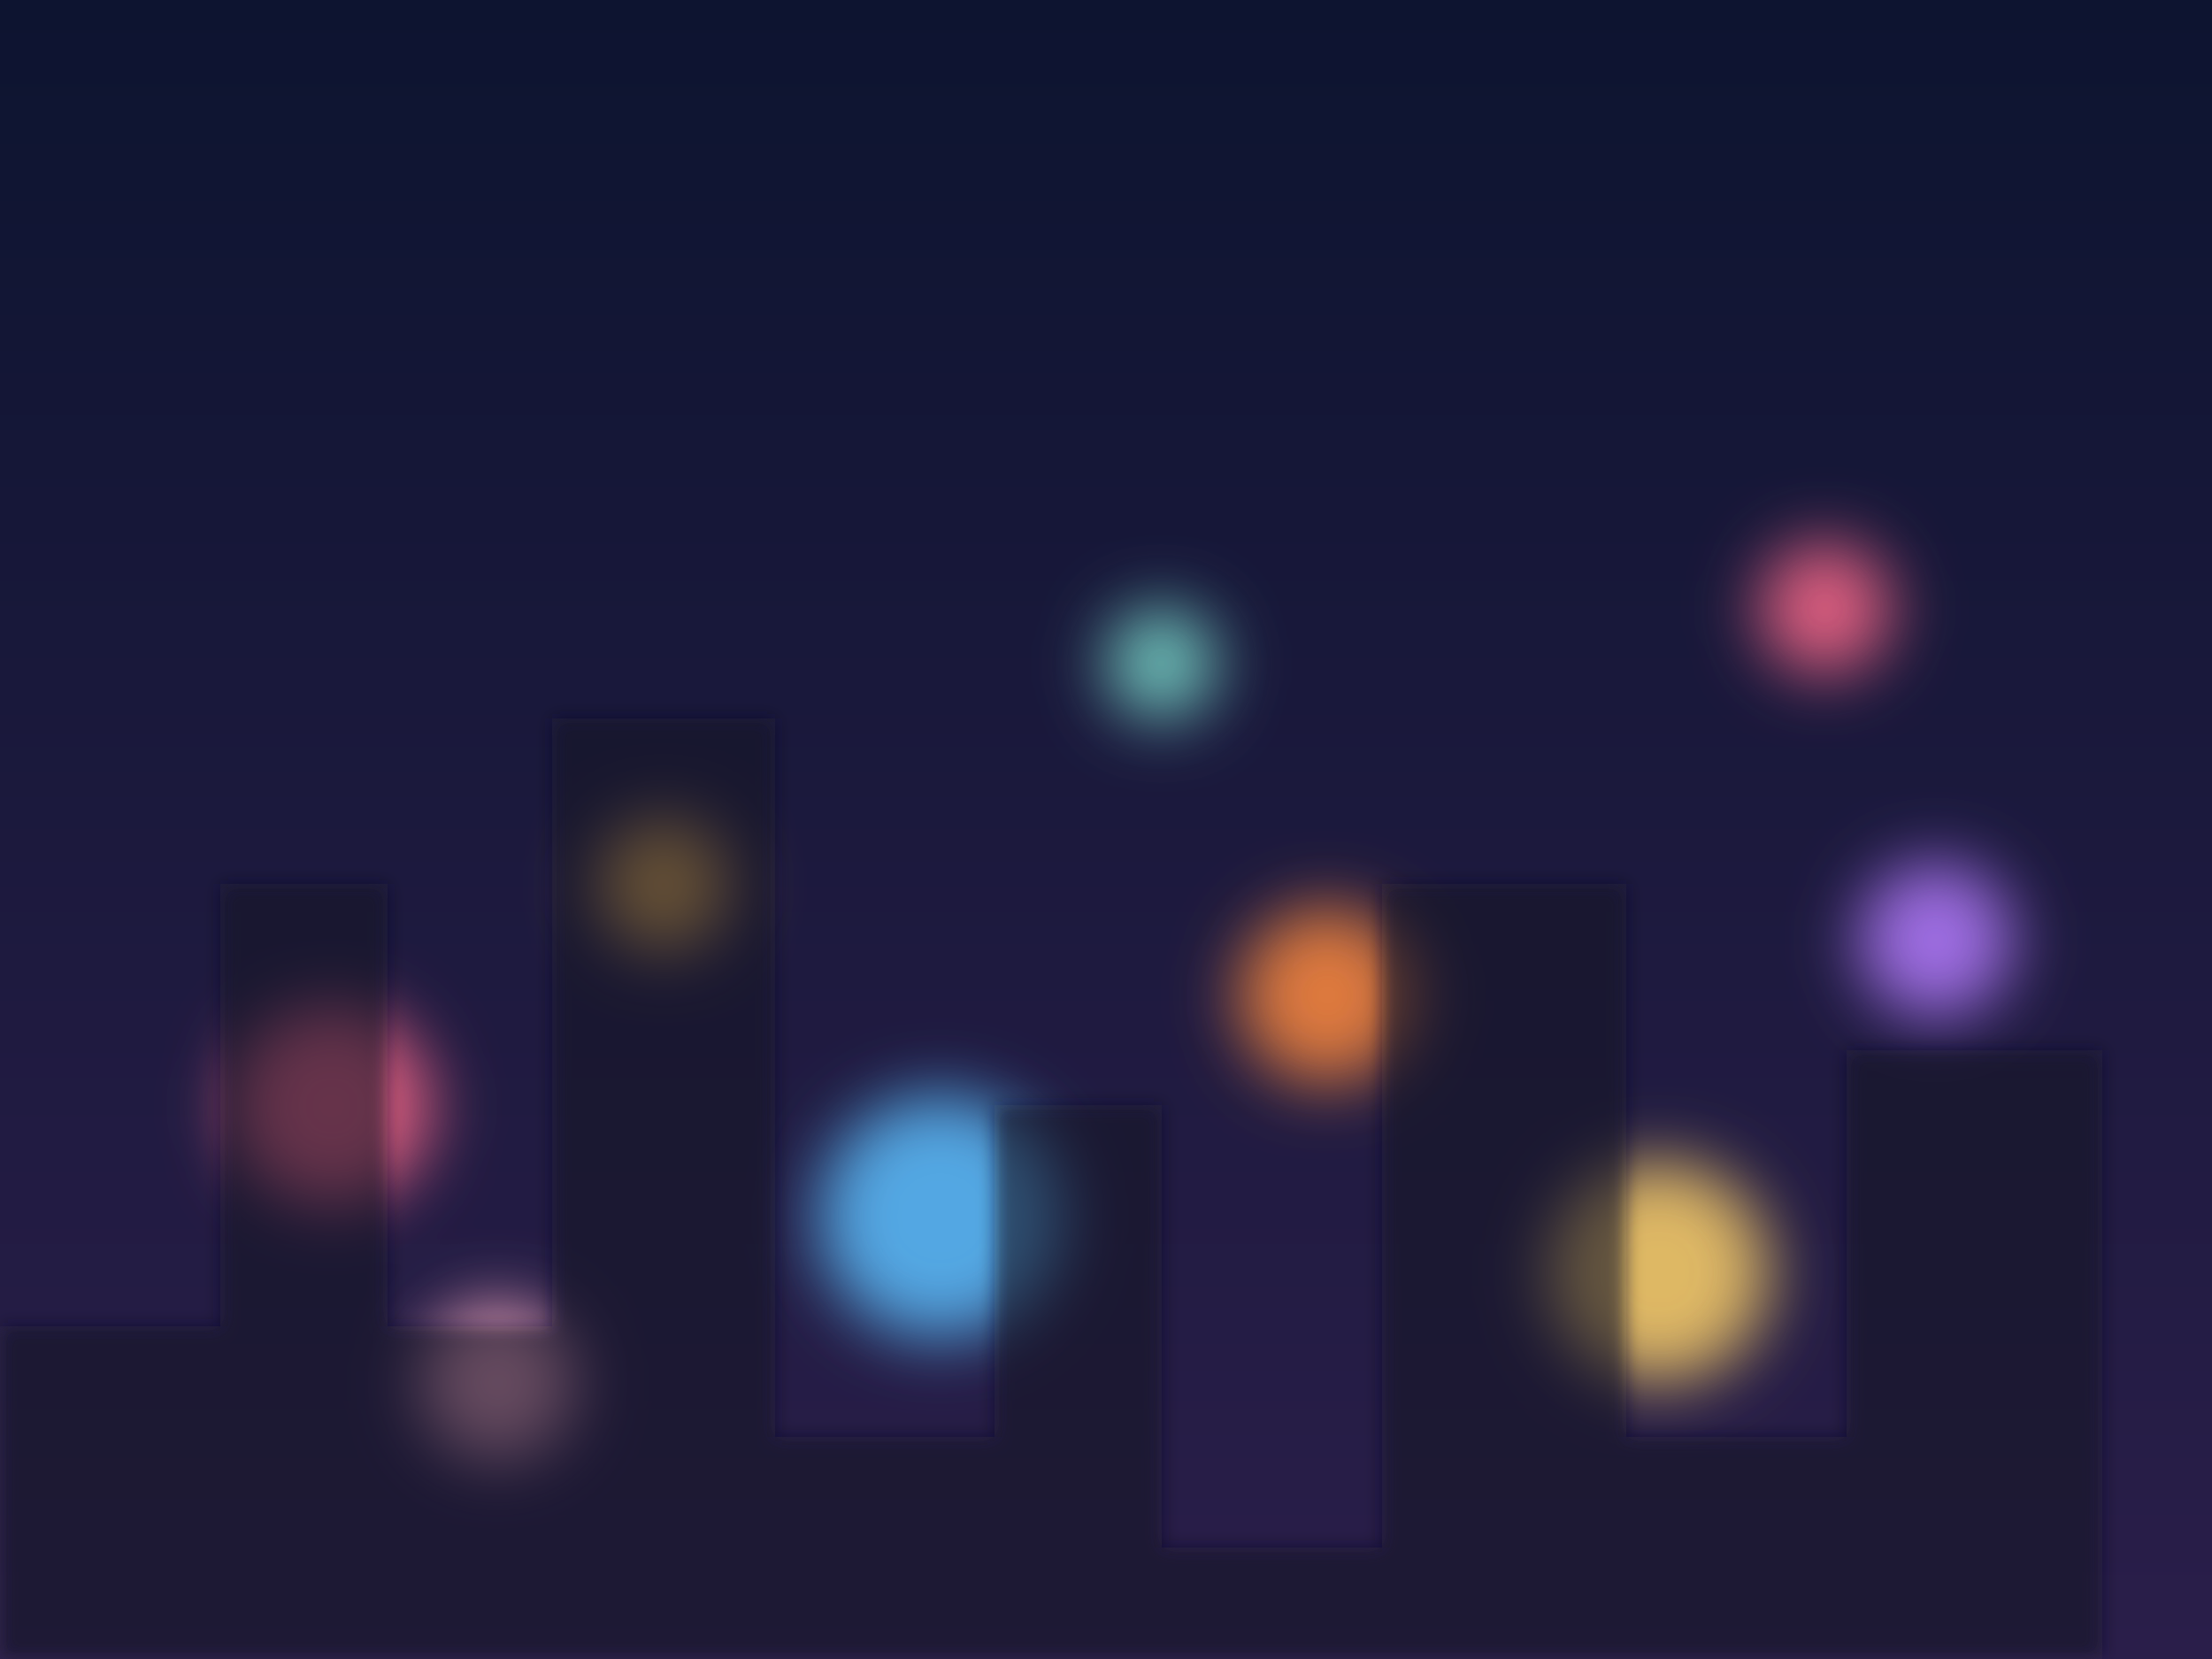
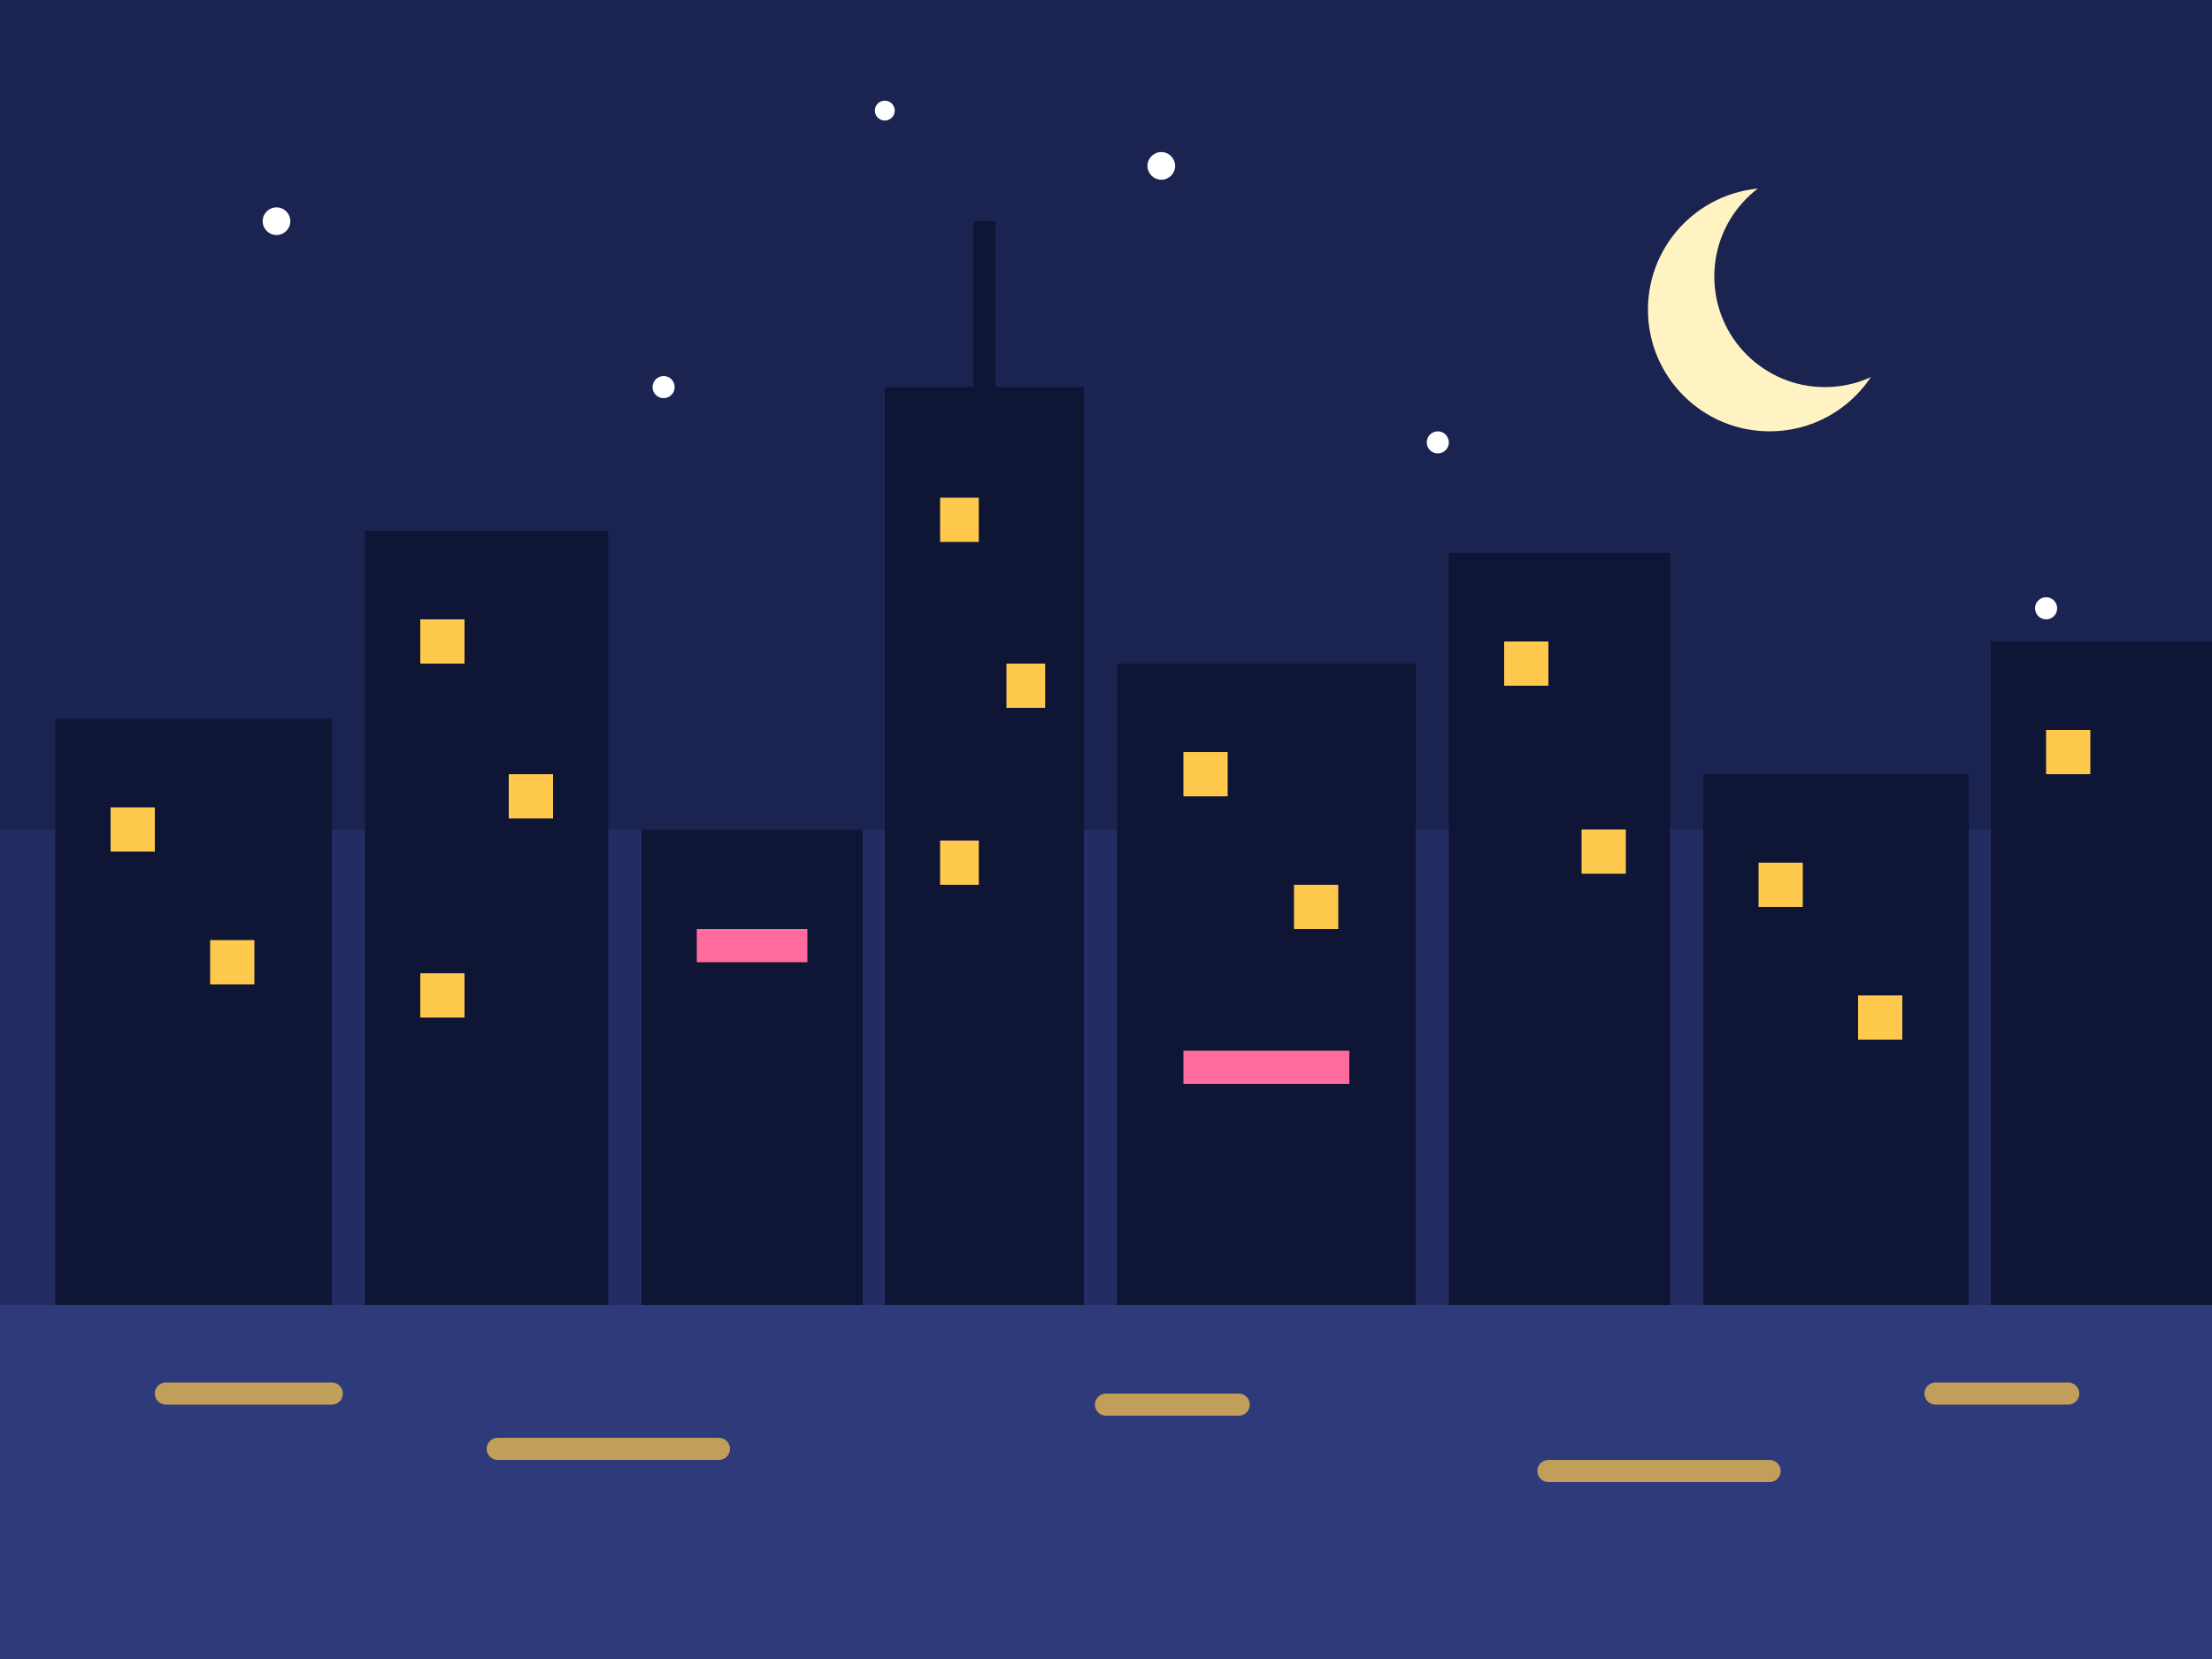
<svg xmlns="http://www.w3.org/2000/svg" viewBox="0 0 400 300" preserveAspectRatio="xMidYMid slice">
-   <defs>
-     <linearGradient id="g5_6" x1="0" y1="0" x2="0" y2="1">
-       <stop offset="0" stop-color="#0D1430" />
-       <stop offset="1" stop-color="#2A1E4A" />
-     </linearGradient>
-     <filter id="f5_6">
-       <feGaussianBlur stdDeviation="6" />
-     </filter>
-     <filter id="f5s_6">
-       <feGaussianBlur stdDeviation="1.5" />
-     </filter>
-   </defs>
-   <rect width="400" height="300" fill="url(#g5_6)" />
-   <g filter="url(#f5_6)" opacity=".85">
-     <circle cx="60" cy="200" r="18" fill="#FF6B8B" />
-     <circle cx="120" cy="160" r="12" fill="#FFC14D" />
-     <circle cx="170" cy="220" r="22" fill="#5BC0FF" />
-     <circle cx="240" cy="180" r="16" fill="#FF8A3D" />
-     <circle cx="300" cy="230" r="20" fill="#FFD36B" />
-     <circle cx="350" cy="170" r="14" fill="#B57BFF" />
-     <circle cx="90" cy="250" r="14" fill="#FFB0C8" />
-     <circle cx="210" cy="120" r="10" fill="#7EE0D0" />
-     <circle cx="330" cy="110" r="12" fill="#FF6B8B" />
+   <rect width="400" height="300" fill="#1B2350" />
+   <rect y="150" width="400" height="150" fill="#232C63" />
+   <circle cx="320" cy="56" r="22" fill="#FFF3C4" />
+   <circle cx="330" cy="50" r="20" fill="#1B2350" />
+   <g fill="#FFFFFF">
+     <circle cx="50" cy="40" r="2.5" />
+     <circle cx="120" cy="70" r="2" />
+     <circle cx="210" cy="30" r="2.5" />
+     <circle cx="260" cy="80" r="2" />
+     <circle cx="370" cy="110" r="2" />
+     <circle cx="160" cy="20" r="1.8" />
  </g>
-   <g fill="#0A0F24" filter="url(#f5s_6)">
-     <path d="M0 300v-60h40v-80h30v80h30v-110h40v130h40v-60h30v80h40v-120h44v100h40v-70h46v130z" opacity=".6" />
+   <g fill="#0F1535">
+     <rect x="10" y="130" width="50" height="170" />
+     <rect x="66" y="96" width="44" height="204" />
+     <rect x="116" y="150" width="40" height="150" />
+     <rect x="160" y="70" width="36" height="230" />
+     <rect x="176" y="40" width="4" height="30" />
+     <rect x="202" y="120" width="54" height="180" />
+     <rect x="262" y="100" width="40" height="200" />
+     <rect x="308" y="140" width="48" height="160" />
+     <rect x="360" y="116" width="40" height="184" />
+   </g>
+   <g fill="#FFC94D">
+     <rect x="20" y="146" width="8" height="8" />
+     <rect x="38" y="170" width="8" height="8" />
+     <rect x="76" y="112" width="8" height="8" />
+     <rect x="92" y="140" width="8" height="8" />
+     <rect x="76" y="176" width="8" height="8" />
+     <rect x="170" y="90" width="7" height="8" />
+     <rect x="182" y="120" width="7" height="8" />
+     <rect x="170" y="152" width="7" height="8" />
+     <rect x="214" y="136" width="8" height="8" />
+     <rect x="234" y="160" width="8" height="8" />
+     <rect x="272" y="116" width="8" height="8" />
+     <rect x="286" y="150" width="8" height="8" />
+     <rect x="318" y="156" width="8" height="8" />
+     <rect x="336" y="180" width="8" height="8" />
+     <rect x="370" y="132" width="8" height="8" />
+   </g>
+   <g fill="#FF6B9A">
+     <rect x="126" y="168" width="20" height="6" />
+     <rect x="214" y="190" width="30" height="6" />
+   </g>
+   <rect y="236" width="400" height="64" fill="#2E3A7A" />
+   <g stroke="#FFC94D" stroke-width="4" stroke-linecap="round" opacity=".7">
+     <path d="M30 252h30M90 262h40M200 254h24M280 266h40M350 252h24" />
  </g>
</svg>
